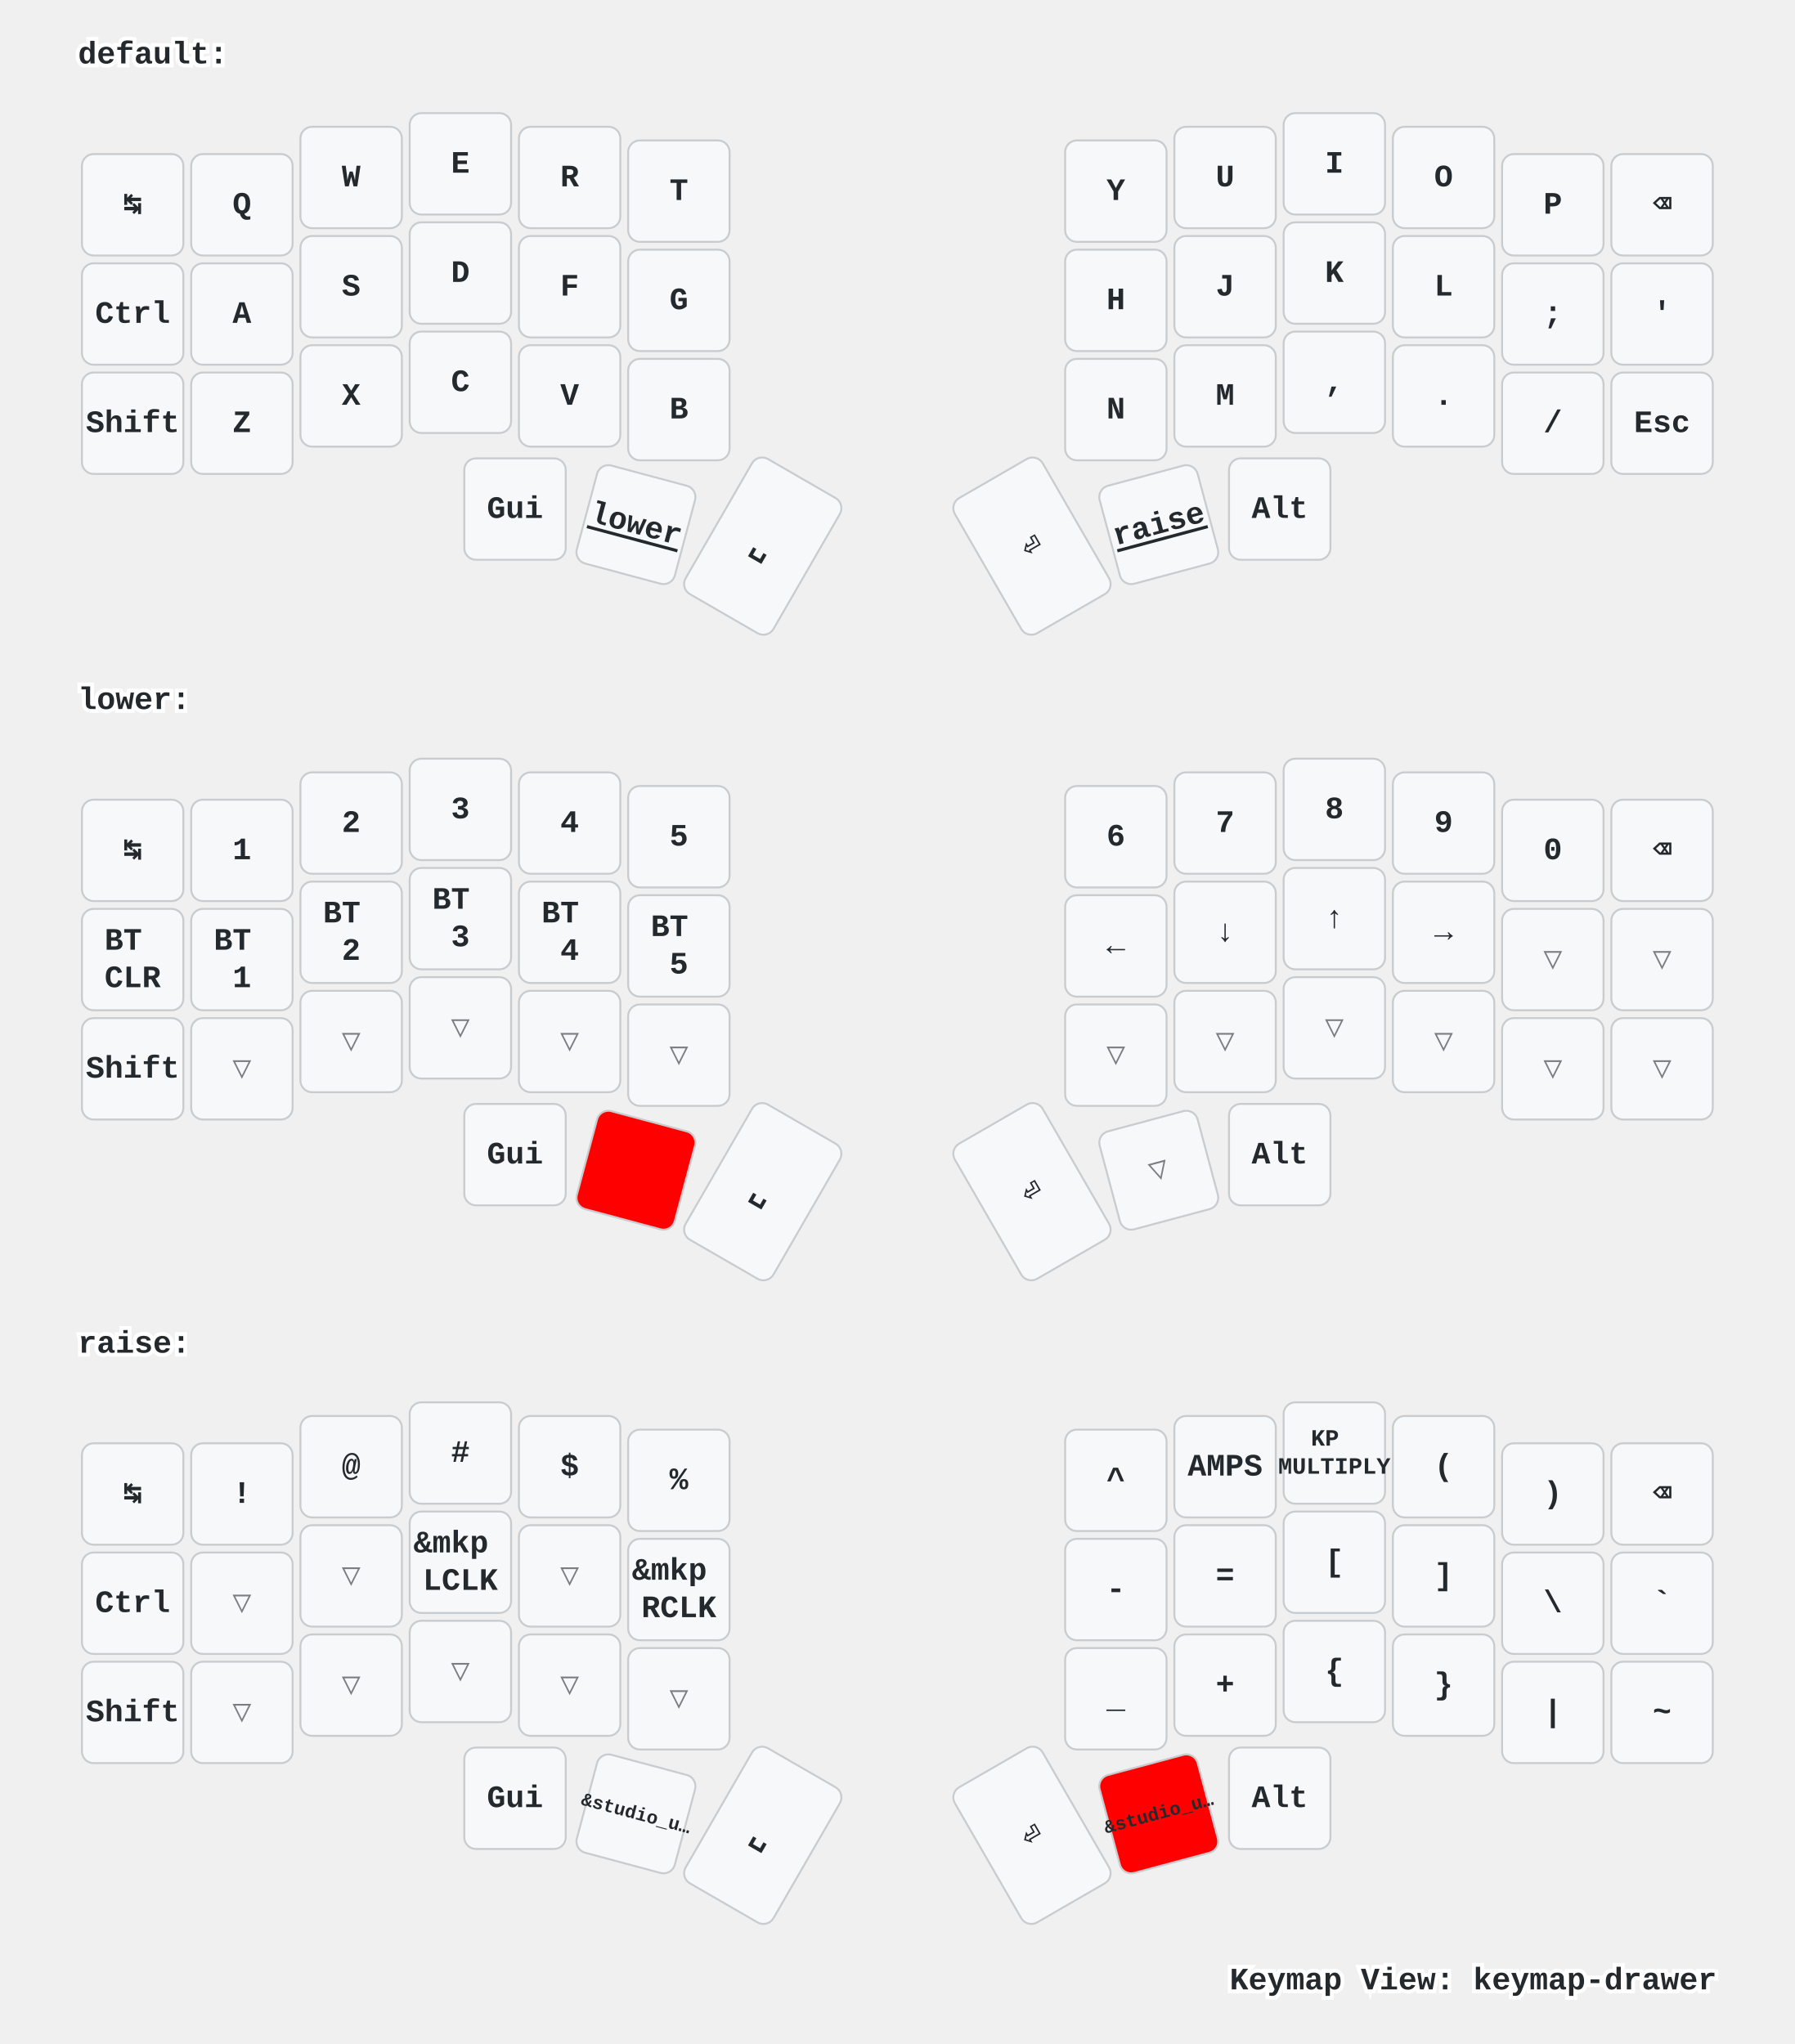
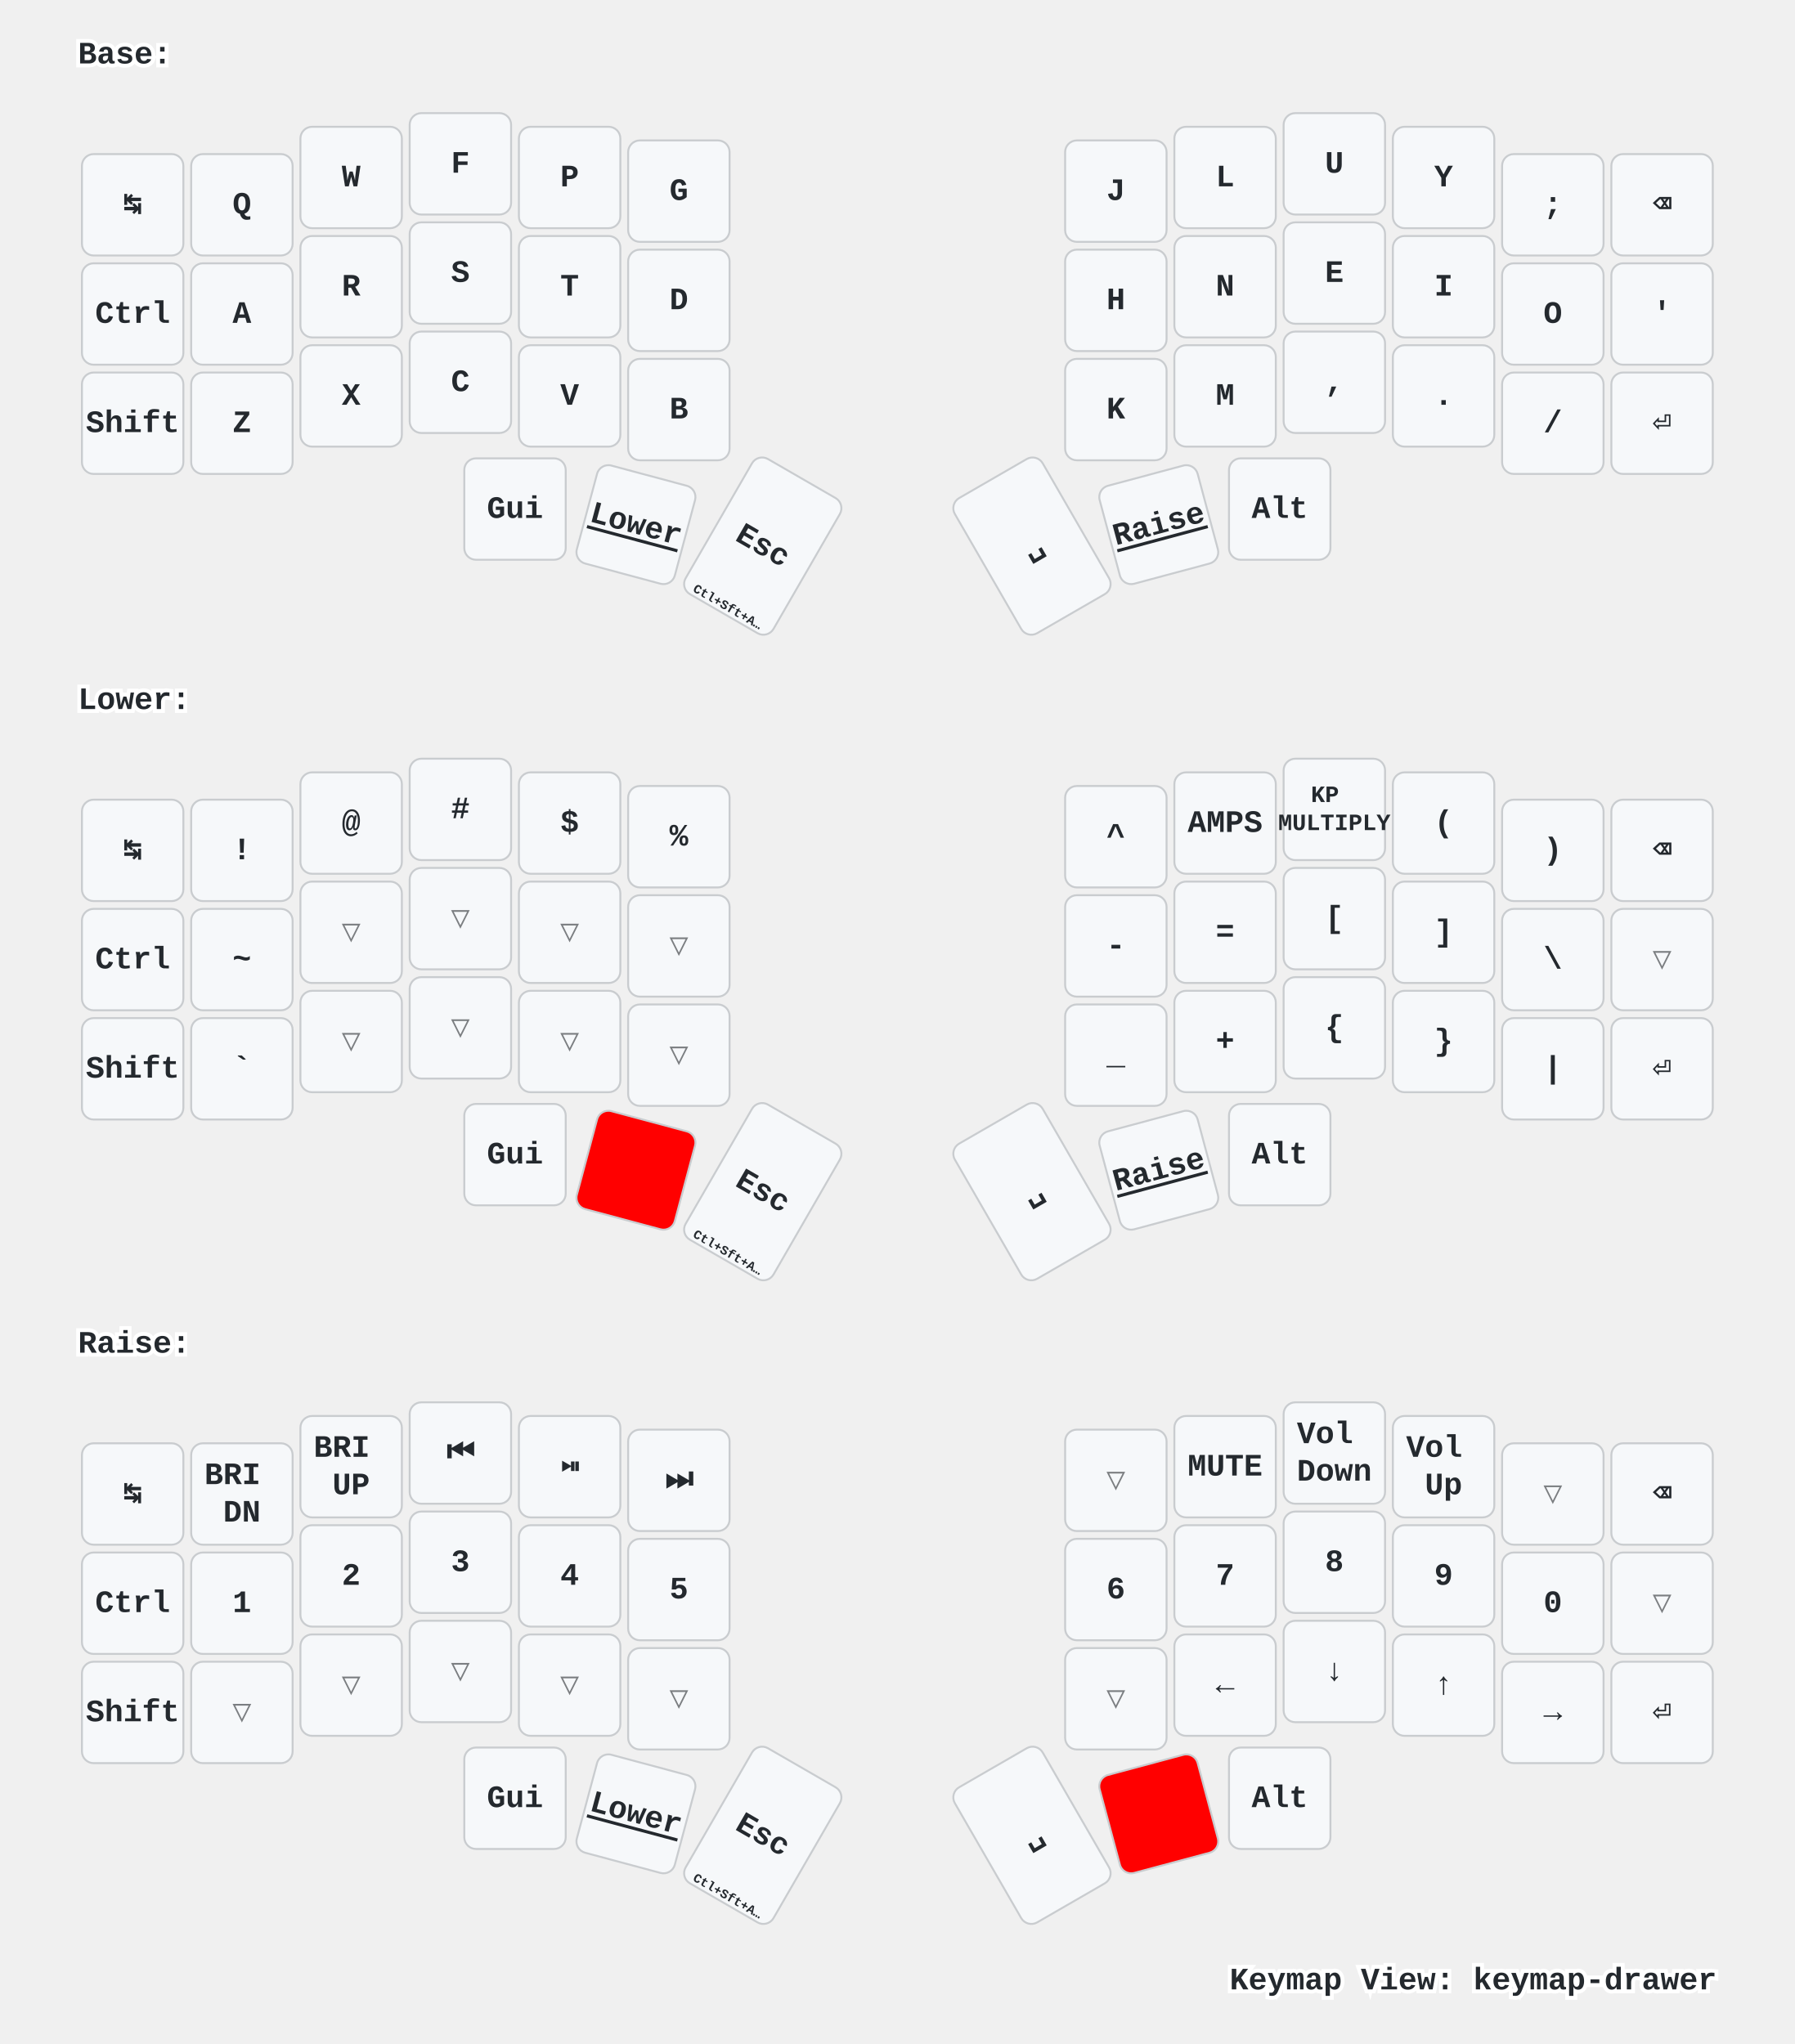
<svg xmlns="http://www.w3.org/2000/svg" width="920" height="1048" viewBox="0 0 920 1048" class="keymap">
  <style>/* inherit to force styles through use tags */
svg path {
    fill: inherit;
}

/* font and background color specifications */
svg.keymap {
    font-family: SFMono-Regular,Consolas,Liberation Mono,Menlo,monospace;
    font-size: 14px;
    font-kerning: normal;
    text-rendering: optimizeLegibility;
    fill: #24292e;
}

/* default key styling */
rect.key {
    fill: #f6f8fa;
}

rect.key, rect.combo {
    stroke: #c9cccf;
    stroke-width: 1;
}

/* default key side styling, only used is draw_key_sides is set */
rect.side {
    filter: brightness(90%);
}

/* color accent for combo boxes */
rect.combo, rect.combo-separate {
    fill: #cdf;
}

/* color accent for held keys */
rect.held, rect.combo.held {
    fill: #fdd;
}

/* color accent for ghost (optional) keys */
rect.ghost, rect.combo.ghost {
    stroke-dasharray: 4, 4;
    stroke-width: 2;
}

text {
    text-anchor: middle;
    dominant-baseline: middle;
}

/* styling for layer labels */
text.label {
    font-weight: bold;
    text-anchor: start;
    stroke: white;
    stroke-width: 4;
    paint-order: stroke;
}

/* styling for optional footer */
text.footer {
    text-anchor: end;
    dominant-baseline: auto;
    stroke: white;
    stroke-width: 4;
    paint-order: stroke;
}

/* styling for combo tap, and key hold/shifted label text */
text.combo, text.hold, text.shifted {
    font-size: 11px;
}

text.hold {
    text-anchor: middle;
    dominant-baseline: auto;
}

text.shifted {
    text-anchor: middle;
    dominant-baseline: hanging;
}

text.layer-activator {
    text-decoration: underline;
}

/* styling for hold/shifted label text in combo box */
text.combo.hold, text.combo.shifted {
    font-size: 8px;
}

/* lighter symbol for transparent keys */
text.trans {
    fill: #7b7e81;
}

/* styling for combo dendrons */
path.combo {
    stroke-width: 1;
    stroke: gray;
    fill: none;
}

/* Start Tabler Icons Cleanup */
/* cannot use height/width with glyphs */
.icon-tabler &gt; path {
    fill: inherit;
    stroke: inherit;
    stroke-width: 2;
}
/* hide tabler's default box */
.icon-tabler &gt; path[stroke="none"][fill="none"] {
    visibility: hidden;
}
/* End Tabler Icons Cleanup */

/* For default sytles, see https://github.com/caksoylar/keymap-drawer/blob/main/keymap_drawer/config.py#L85 */

svg.keymap {
  font-family: Ubuntu Mono, Inconsolata, Consolas, Liberation Mono, Menlo, monospace;
  font-size: 16px;
  font-weight: bold;
  text-rendering: optimizeLegibility;
}

/* Color accent for held keys
red = #f00
green = #0f0
blue = #00f
yellow = #ff0
cyan = #0ff
magenta = #f0f
white = #fff
black = #000
grey = #888
light grey = #ccc
#ffc
*/
rect.held, rect.combo.held {
    fill: #f00;
}

/* Technique borrowed and extended from https://github.com/englmaxi/zmk-config/blob/master/keymap-drawer/config.yaml */
.sym_sub_text.tap {
  translate: -5px 2px;
  font-size: 20px;
}
.sym_sub_text.shifted {
  translate: 10px 13px;
  font-size: 10px;
  opacity: 1.0;
}
.combo.sym_sub_text.tap {
  translate: -1px 1px;
}
.combo.sym_sub_text.shifted {
  translate: 7px 5px;
  font-size: 10px;
  opacity: 1.0;
}

/* Toggle */
.toggle.shifted {
  translate: -10px 12px;
}

.toggle.hold {
  translate: 13px -23px;
}

/* Variant for tap-dances */
.tap_dance.tap {
  translate: -7px 0px;
  font-size: 12px;
}
.tap_dance.shifted {
  translate: 7px 17px;
  font-size: 12px;
  opacity: 1.0;
}

/* Variant for symbol next to symbol */
.sym_by_sym.tap {
  translate: -6px 0px;
}
.sym_by_sym.shifted {
  translate: 10px 12px;
  opacity: 1.0;
}

.combo.sym_by_sym.tap {
  translate: -35px 0px;
}
.combo.sym_by_sym.shifted {
  translate: 35px 20px;
  opacity: 1.0;
}

.combo.sym_by_sym.hold {
  visibility: hidden;
}

/* hide hold box for combo sym_by_sym */
.combo.sym_by_sym.hold &gt; path[stroke="none"][fill="none"] {
  visibility: hidden;
}
</style>
-   <g transform="translate(40, 0)" class="layer-default">
-     <text x="0" y="28" class="label" id="default">default:</text>
+   <g transform="translate(40, 0)" class="layer-Base">
+     <text x="0" y="28" class="label" id="Base">Base:</text>
    <g transform="translate(0, 56)">
      <g transform="translate(28, 49)" class="key keypos-0">
        <rect rx="6" ry="6" x="-26" y="-26" width="52" height="52" class="key" />
        <text x="0" y="0" class="key tap">↹</text>
      </g>
      <g transform="translate(84, 49)" class="key keypos-1">
        <rect rx="6" ry="6" x="-26" y="-26" width="52" height="52" class="key" />
        <text x="0" y="0" class="key tap">Q</text>
      </g>
      <g transform="translate(140, 35)" class="key keypos-2">
        <rect rx="6" ry="6" x="-26" y="-26" width="52" height="52" class="key" />
        <text x="0" y="0" class="key tap">W</text>
      </g>
      <g transform="translate(196, 28)" class="key keypos-3">
        <rect rx="6" ry="6" x="-26" y="-26" width="52" height="52" class="key" />
+         <text x="0" y="0" class="key tap">F</text>
+       </g>
+       <g transform="translate(252, 35)" class="key keypos-4">
+         <rect rx="6" ry="6" x="-26" y="-26" width="52" height="52" class="key" />
+         <text x="0" y="0" class="key tap">P</text>
+       </g>
+       <g transform="translate(308, 42)" class="key keypos-5">
+         <rect rx="6" ry="6" x="-26" y="-26" width="52" height="52" class="key" />
+         <text x="0" y="0" class="key tap">G</text>
+       </g>
+       <g transform="translate(532, 42)" class="key keypos-6">
+         <rect rx="6" ry="6" x="-26" y="-26" width="52" height="52" class="key" />
+         <text x="0" y="0" class="key tap">J</text>
+       </g>
+       <g transform="translate(588, 35)" class="key keypos-7">
+         <rect rx="6" ry="6" x="-26" y="-26" width="52" height="52" class="key" />
+         <text x="0" y="0" class="key tap">L</text>
+       </g>
+       <g transform="translate(644, 28)" class="key keypos-8">
+         <rect rx="6" ry="6" x="-26" y="-26" width="52" height="52" class="key" />
+         <text x="0" y="0" class="key tap">U</text>
+       </g>
+       <g transform="translate(700, 35)" class="key keypos-9">
+         <rect rx="6" ry="6" x="-26" y="-26" width="52" height="52" class="key" />
+         <text x="0" y="0" class="key tap">Y</text>
+       </g>
+       <g transform="translate(756, 49)" class="key keypos-10">
+         <rect rx="6" ry="6" x="-26" y="-26" width="52" height="52" class="key" />
+         <text x="0" y="0" class="key tap">;</text>
+       </g>
+       <g transform="translate(812, 49)" class="key keypos-11">
+         <rect rx="6" ry="6" x="-26" y="-26" width="52" height="52" class="key" />
+         <text x="0" y="0" class="key tap">⌫</text>
+       </g>
+       <g transform="translate(28, 105)" class="key keypos-12">
+         <rect rx="6" ry="6" x="-26" y="-26" width="52" height="52" class="key" />
+         <text x="0" y="0" class="key tap">Ctrl</text>
+       </g>
+       <g transform="translate(84, 105)" class="key keypos-13">
+         <rect rx="6" ry="6" x="-26" y="-26" width="52" height="52" class="key" />
+         <text x="0" y="0" class="key tap">A</text>
+       </g>
+       <g transform="translate(140, 91)" class="key keypos-14">
+         <rect rx="6" ry="6" x="-26" y="-26" width="52" height="52" class="key" />
+         <text x="0" y="0" class="key tap">R</text>
+       </g>
+       <g transform="translate(196, 84)" class="key keypos-15">
+         <rect rx="6" ry="6" x="-26" y="-26" width="52" height="52" class="key" />
+         <text x="0" y="0" class="key tap">S</text>
+       </g>
+       <g transform="translate(252, 91)" class="key keypos-16">
+         <rect rx="6" ry="6" x="-26" y="-26" width="52" height="52" class="key" />
+         <text x="0" y="0" class="key tap">T</text>
+       </g>
+       <g transform="translate(308, 98)" class="key keypos-17">
+         <rect rx="6" ry="6" x="-26" y="-26" width="52" height="52" class="key" />
+         <text x="0" y="0" class="key tap">D</text>
+       </g>
+       <g transform="translate(532, 98)" class="key keypos-18">
+         <rect rx="6" ry="6" x="-26" y="-26" width="52" height="52" class="key" />
+         <text x="0" y="0" class="key tap">H</text>
+       </g>
+       <g transform="translate(588, 91)" class="key keypos-19">
+         <rect rx="6" ry="6" x="-26" y="-26" width="52" height="52" class="key" />
+         <text x="0" y="0" class="key tap">N</text>
+       </g>
+       <g transform="translate(644, 84)" class="key keypos-20">
+         <rect rx="6" ry="6" x="-26" y="-26" width="52" height="52" class="key" />
        <text x="0" y="0" class="key tap">E</text>
      </g>
-       <g transform="translate(252, 35)" class="key keypos-4">
-         <rect rx="6" ry="6" x="-26" y="-26" width="52" height="52" class="key" />
-         <text x="0" y="0" class="key tap">R</text>
-       </g>
-       <g transform="translate(308, 42)" class="key keypos-5">
-         <rect rx="6" ry="6" x="-26" y="-26" width="52" height="52" class="key" />
-         <text x="0" y="0" class="key tap">T</text>
-       </g>
-       <g transform="translate(532, 42)" class="key keypos-6">
-         <rect rx="6" ry="6" x="-26" y="-26" width="52" height="52" class="key" />
-         <text x="0" y="0" class="key tap">Y</text>
-       </g>
-       <g transform="translate(588, 35)" class="key keypos-7">
-         <rect rx="6" ry="6" x="-26" y="-26" width="52" height="52" class="key" />
-         <text x="0" y="0" class="key tap">U</text>
-       </g>
-       <g transform="translate(644, 28)" class="key keypos-8">
+       <g transform="translate(700, 91)" class="key keypos-21">
        <rect rx="6" ry="6" x="-26" y="-26" width="52" height="52" class="key" />
        <text x="0" y="0" class="key tap">I</text>
      </g>
-       <g transform="translate(700, 35)" class="key keypos-9">
+       <g transform="translate(756, 105)" class="key keypos-22">
        <rect rx="6" ry="6" x="-26" y="-26" width="52" height="52" class="key" />
        <text x="0" y="0" class="key tap">O</text>
      </g>
-       <g transform="translate(756, 49)" class="key keypos-10">
-         <rect rx="6" ry="6" x="-26" y="-26" width="52" height="52" class="key" />
-         <text x="0" y="0" class="key tap">P</text>
-       </g>
-       <g transform="translate(812, 49)" class="key keypos-11">
-         <rect rx="6" ry="6" x="-26" y="-26" width="52" height="52" class="key" />
-         <text x="0" y="0" class="key tap">⌫</text>
-       </g>
-       <g transform="translate(28, 105)" class="key keypos-12">
-         <rect rx="6" ry="6" x="-26" y="-26" width="52" height="52" class="key" />
-         <text x="0" y="0" class="key tap">Ctrl</text>
-       </g>
-       <g transform="translate(84, 105)" class="key keypos-13">
-         <rect rx="6" ry="6" x="-26" y="-26" width="52" height="52" class="key" />
-         <text x="0" y="0" class="key tap">A</text>
-       </g>
-       <g transform="translate(140, 91)" class="key keypos-14">
-         <rect rx="6" ry="6" x="-26" y="-26" width="52" height="52" class="key" />
-         <text x="0" y="0" class="key tap">S</text>
-       </g>
-       <g transform="translate(196, 84)" class="key keypos-15">
-         <rect rx="6" ry="6" x="-26" y="-26" width="52" height="52" class="key" />
-         <text x="0" y="0" class="key tap">D</text>
-       </g>
-       <g transform="translate(252, 91)" class="key keypos-16">
-         <rect rx="6" ry="6" x="-26" y="-26" width="52" height="52" class="key" />
-         <text x="0" y="0" class="key tap">F</text>
-       </g>
-       <g transform="translate(308, 98)" class="key keypos-17">
-         <rect rx="6" ry="6" x="-26" y="-26" width="52" height="52" class="key" />
-         <text x="0" y="0" class="key tap">G</text>
-       </g>
-       <g transform="translate(532, 98)" class="key keypos-18">
-         <rect rx="6" ry="6" x="-26" y="-26" width="52" height="52" class="key" />
-         <text x="0" y="0" class="key tap">H</text>
-       </g>
-       <g transform="translate(588, 91)" class="key keypos-19">
-         <rect rx="6" ry="6" x="-26" y="-26" width="52" height="52" class="key" />
-         <text x="0" y="0" class="key tap">J</text>
-       </g>
-       <g transform="translate(644, 84)" class="key keypos-20">
+       <g transform="translate(812, 105)" class="key keypos-23">
+         <rect rx="6" ry="6" x="-26" y="-26" width="52" height="52" class="key" />
+         <text x="0" y="0" class="key tap">'</text>
+       </g>
+       <g transform="translate(28, 161)" class="key keypos-24">
+         <rect rx="6" ry="6" x="-26" y="-26" width="52" height="52" class="key" />
+         <text x="0" y="0" class="key tap">Shift</text>
+       </g>
+       <g transform="translate(84, 161)" class="key keypos-25">
+         <rect rx="6" ry="6" x="-26" y="-26" width="52" height="52" class="key" />
+         <text x="0" y="0" class="key tap">Z</text>
+       </g>
+       <g transform="translate(140, 147)" class="key keypos-26">
+         <rect rx="6" ry="6" x="-26" y="-26" width="52" height="52" class="key" />
+         <text x="0" y="0" class="key tap">X</text>
+       </g>
+       <g transform="translate(196, 140)" class="key keypos-27">
+         <rect rx="6" ry="6" x="-26" y="-26" width="52" height="52" class="key" />
+         <text x="0" y="0" class="key tap">C</text>
+       </g>
+       <g transform="translate(252, 147)" class="key keypos-28">
+         <rect rx="6" ry="6" x="-26" y="-26" width="52" height="52" class="key" />
+         <text x="0" y="0" class="key tap">V</text>
+       </g>
+       <g transform="translate(308, 154)" class="key keypos-29">
+         <rect rx="6" ry="6" x="-26" y="-26" width="52" height="52" class="key" />
+         <text x="0" y="0" class="key tap">B</text>
+       </g>
+       <g transform="translate(532, 154)" class="key keypos-30">
        <rect rx="6" ry="6" x="-26" y="-26" width="52" height="52" class="key" />
        <text x="0" y="0" class="key tap">K</text>
      </g>
-       <g transform="translate(700, 91)" class="key keypos-21">
-         <rect rx="6" ry="6" x="-26" y="-26" width="52" height="52" class="key" />
-         <text x="0" y="0" class="key tap">L</text>
-       </g>
-       <g transform="translate(756, 105)" class="key keypos-22">
-         <rect rx="6" ry="6" x="-26" y="-26" width="52" height="52" class="key" />
-         <text x="0" y="0" class="key tap">;</text>
-       </g>
-       <g transform="translate(812, 105)" class="key keypos-23">
-         <rect rx="6" ry="6" x="-26" y="-26" width="52" height="52" class="key" />
-         <text x="0" y="0" class="key tap">'</text>
-       </g>
-       <g transform="translate(28, 161)" class="key keypos-24">
-         <rect rx="6" ry="6" x="-26" y="-26" width="52" height="52" class="key" />
-         <text x="0" y="0" class="key tap">Shift</text>
-       </g>
-       <g transform="translate(84, 161)" class="key keypos-25">
-         <rect rx="6" ry="6" x="-26" y="-26" width="52" height="52" class="key" />
-         <text x="0" y="0" class="key tap">Z</text>
-       </g>
-       <g transform="translate(140, 147)" class="key keypos-26">
-         <rect rx="6" ry="6" x="-26" y="-26" width="52" height="52" class="key" />
-         <text x="0" y="0" class="key tap">X</text>
-       </g>
-       <g transform="translate(196, 140)" class="key keypos-27">
-         <rect rx="6" ry="6" x="-26" y="-26" width="52" height="52" class="key" />
-         <text x="0" y="0" class="key tap">C</text>
-       </g>
-       <g transform="translate(252, 147)" class="key keypos-28">
-         <rect rx="6" ry="6" x="-26" y="-26" width="52" height="52" class="key" />
-         <text x="0" y="0" class="key tap">V</text>
-       </g>
-       <g transform="translate(308, 154)" class="key keypos-29">
-         <rect rx="6" ry="6" x="-26" y="-26" width="52" height="52" class="key" />
-         <text x="0" y="0" class="key tap">B</text>
-       </g>
-       <g transform="translate(532, 154)" class="key keypos-30">
-         <rect rx="6" ry="6" x="-26" y="-26" width="52" height="52" class="key" />
-         <text x="0" y="0" class="key tap">N</text>
-       </g>
      <g transform="translate(588, 147)" class="key keypos-31">
        <rect rx="6" ry="6" x="-26" y="-26" width="52" height="52" class="key" />
        <text x="0" y="0" class="key tap">M</text>
      </g>
      <g transform="translate(644, 140)" class="key keypos-32">
        <rect rx="6" ry="6" x="-26" y="-26" width="52" height="52" class="key" />
        <text x="0" y="0" class="key tap">,</text>
      </g>
      <g transform="translate(700, 147)" class="key keypos-33">
        <rect rx="6" ry="6" x="-26" y="-26" width="52" height="52" class="key" />
        <text x="0" y="0" class="key tap">.</text>
      </g>
      <g transform="translate(756, 161)" class="key keypos-34">
        <rect rx="6" ry="6" x="-26" y="-26" width="52" height="52" class="key" />
        <text x="0" y="0" class="key tap">/</text>
      </g>
      <g transform="translate(812, 161)" class="key keypos-35">
        <rect rx="6" ry="6" x="-26" y="-26" width="52" height="52" class="key" />
-         <text x="0" y="0" class="key tap">Esc</text>
+         <text x="0" y="0" class="key tap">⏎</text>
      </g>
      <g transform="translate(224, 205)" class="key keypos-36">
        <rect rx="6" ry="6" x="-26" y="-26" width="52" height="52" class="key" />
        <text x="0" y="0" class="key tap">Gui</text>
      </g>
      <g transform="translate(286, 213) rotate(15.0)" class="key keypos-37">
        <rect rx="6" ry="6" x="-26" y="-26" width="52" height="52" class="key" />
-         <a href="#lower">
-           <text x="0" y="0" class="key tap layer-activator">lower</text>
+         <a href="#Lower">
+           <text x="0" y="0" class="key tap layer-activator">Lower</text>
        </a>
      </g>
      <g transform="translate(351, 224) rotate(30.0)" class="key keypos-38">
        <rect rx="6" ry="6" x="-26" y="-40" width="52" height="80" class="key" />
-         <text x="0" y="0" class="key tap">␣</text>
+         <text x="0" y="0" class="key tap">Esc</text>
+         <text x="0" y="38" class="key hold">
+           <tspan style="font-size: 60%">Ctl+Sft+A…</tspan>
+         </text>
      </g>
      <g transform="translate(489, 224) rotate(-30.0)" class="key keypos-39">
        <rect rx="6" ry="6" x="-26" y="-40" width="52" height="80" class="key" />
-         <text x="0" y="0" class="key tap">⏎</text>
+         <text x="0" y="0" class="key tap">␣</text>
      </g>
      <g transform="translate(554, 213) rotate(-15.0)" class="key keypos-40">
        <rect rx="6" ry="6" x="-26" y="-26" width="52" height="52" class="key" />
-         <a href="#raise">
-           <text x="0" y="0" class="key tap layer-activator">raise</text>
+         <a href="#Raise">
+           <text x="0" y="0" class="key tap layer-activator">Raise</text>
        </a>
      </g>
      <g transform="translate(616, 205)" class="key keypos-41">
        <rect rx="6" ry="6" x="-26" y="-26" width="52" height="52" class="key" />
        <text x="0" y="0" class="key tap">Alt</text>
      </g>
    </g>
  </g>
-   <g transform="translate(40, 331)" class="layer-lower">
-     <text x="0" y="28" class="label" id="lower">lower:</text>
-     <g transform="translate(0, 56)">
-       <g transform="translate(28, 49)" class="key keypos-0">
-         <rect rx="6" ry="6" x="-26" y="-26" width="52" height="52" class="key" />
-         <text x="0" y="0" class="key tap">↹</text>
-       </g>
-       <g transform="translate(84, 49)" class="key keypos-1">
-         <rect rx="6" ry="6" x="-26" y="-26" width="52" height="52" class="key" />
-         <text x="0" y="0" class="key tap">1</text>
-       </g>
-       <g transform="translate(140, 35)" class="key keypos-2">
-         <rect rx="6" ry="6" x="-26" y="-26" width="52" height="52" class="key" />
-         <text x="0" y="0" class="key tap">2</text>
-       </g>
-       <g transform="translate(196, 28)" class="key keypos-3">
-         <rect rx="6" ry="6" x="-26" y="-26" width="52" height="52" class="key" />
-         <text x="0" y="0" class="key tap">3</text>
-       </g>
-       <g transform="translate(252, 35)" class="key keypos-4">
-         <rect rx="6" ry="6" x="-26" y="-26" width="52" height="52" class="key" />
-         <text x="0" y="0" class="key tap">4</text>
-       </g>
-       <g transform="translate(308, 42)" class="key keypos-5">
-         <rect rx="6" ry="6" x="-26" y="-26" width="52" height="52" class="key" />
-         <text x="0" y="0" class="key tap">5</text>
-       </g>
-       <g transform="translate(532, 42)" class="key keypos-6">
-         <rect rx="6" ry="6" x="-26" y="-26" width="52" height="52" class="key" />
-         <text x="0" y="0" class="key tap">6</text>
-       </g>
-       <g transform="translate(588, 35)" class="key keypos-7">
-         <rect rx="6" ry="6" x="-26" y="-26" width="52" height="52" class="key" />
-         <text x="0" y="0" class="key tap">7</text>
-       </g>
-       <g transform="translate(644, 28)" class="key keypos-8">
-         <rect rx="6" ry="6" x="-26" y="-26" width="52" height="52" class="key" />
-         <text x="0" y="0" class="key tap">8</text>
-       </g>
-       <g transform="translate(700, 35)" class="key keypos-9">
-         <rect rx="6" ry="6" x="-26" y="-26" width="52" height="52" class="key" />
-         <text x="0" y="0" class="key tap">9</text>
-       </g>
-       <g transform="translate(756, 49)" class="key keypos-10">
-         <rect rx="6" ry="6" x="-26" y="-26" width="52" height="52" class="key" />
-         <text x="0" y="0" class="key tap">0</text>
-       </g>
-       <g transform="translate(812, 49)" class="key keypos-11">
-         <rect rx="6" ry="6" x="-26" y="-26" width="52" height="52" class="key" />
-         <text x="0" y="0" class="key tap">⌫</text>
-       </g>
-       <g transform="translate(28, 105)" class="key keypos-12">
-         <rect rx="6" ry="6" x="-26" y="-26" width="52" height="52" class="key" />
-         <text x="0" y="0" class="key tap">
-           <tspan x="0" dy="-0.6em">BT</tspan>
-           <tspan x="0" dy="1.2em">CLR</tspan>
-         </text>
-       </g>
-       <g transform="translate(84, 105)" class="key keypos-13">
-         <rect rx="6" ry="6" x="-26" y="-26" width="52" height="52" class="key" />
-         <text x="0" y="0" class="key tap">
-           <tspan x="0" dy="-0.6em">BT</tspan>
-           <tspan x="0" dy="1.2em">1</tspan>
-         </text>
-       </g>
-       <g transform="translate(140, 91)" class="key keypos-14">
-         <rect rx="6" ry="6" x="-26" y="-26" width="52" height="52" class="key" />
-         <text x="0" y="0" class="key tap">
-           <tspan x="0" dy="-0.6em">BT</tspan>
-           <tspan x="0" dy="1.2em">2</tspan>
-         </text>
-       </g>
-       <g transform="translate(196, 84)" class="key keypos-15">
-         <rect rx="6" ry="6" x="-26" y="-26" width="52" height="52" class="key" />
-         <text x="0" y="0" class="key tap">
-           <tspan x="0" dy="-0.6em">BT</tspan>
-           <tspan x="0" dy="1.2em">3</tspan>
-         </text>
-       </g>
-       <g transform="translate(252, 91)" class="key keypos-16">
-         <rect rx="6" ry="6" x="-26" y="-26" width="52" height="52" class="key" />
-         <text x="0" y="0" class="key tap">
-           <tspan x="0" dy="-0.6em">BT</tspan>
-           <tspan x="0" dy="1.2em">4</tspan>
-         </text>
-       </g>
-       <g transform="translate(308, 98)" class="key keypos-17">
-         <rect rx="6" ry="6" x="-26" y="-26" width="52" height="52" class="key" />
-         <text x="0" y="0" class="key tap">
-           <tspan x="0" dy="-0.6em">BT</tspan>
-           <tspan x="0" dy="1.2em">5</tspan>
-         </text>
-       </g>
-       <g transform="translate(532, 98)" class="key keypos-18">
-         <rect rx="6" ry="6" x="-26" y="-26" width="52" height="52" class="key" />
-         <text x="0" y="0" class="key tap">←</text>
-       </g>
-       <g transform="translate(588, 91)" class="key keypos-19">
-         <rect rx="6" ry="6" x="-26" y="-26" width="52" height="52" class="key" />
-         <text x="0" y="0" class="key tap">↓</text>
-       </g>
-       <g transform="translate(644, 84)" class="key keypos-20">
-         <rect rx="6" ry="6" x="-26" y="-26" width="52" height="52" class="key" />
-         <text x="0" y="0" class="key tap">↑</text>
-       </g>
-       <g transform="translate(700, 91)" class="key keypos-21">
-         <rect rx="6" ry="6" x="-26" y="-26" width="52" height="52" class="key" />
-         <text x="0" y="0" class="key tap">→</text>
-       </g>
-       <g transform="translate(756, 105)" class="key trans keypos-22">
-         <rect rx="6" ry="6" x="-26" y="-26" width="52" height="52" class="key trans" />
-         <text x="0" y="0" class="key trans tap">▽</text>
-       </g>
-       <g transform="translate(812, 105)" class="key trans keypos-23">
-         <rect rx="6" ry="6" x="-26" y="-26" width="52" height="52" class="key trans" />
-         <text x="0" y="0" class="key trans tap">▽</text>
-       </g>
-       <g transform="translate(28, 161)" class="key keypos-24">
-         <rect rx="6" ry="6" x="-26" y="-26" width="52" height="52" class="key" />
-         <text x="0" y="0" class="key tap">Shift</text>
-       </g>
-       <g transform="translate(84, 161)" class="key trans keypos-25">
-         <rect rx="6" ry="6" x="-26" y="-26" width="52" height="52" class="key trans" />
-         <text x="0" y="0" class="key trans tap">▽</text>
-       </g>
-       <g transform="translate(140, 147)" class="key trans keypos-26">
-         <rect rx="6" ry="6" x="-26" y="-26" width="52" height="52" class="key trans" />
-         <text x="0" y="0" class="key trans tap">▽</text>
-       </g>
-       <g transform="translate(196, 140)" class="key trans keypos-27">
-         <rect rx="6" ry="6" x="-26" y="-26" width="52" height="52" class="key trans" />
-         <text x="0" y="0" class="key trans tap">▽</text>
-       </g>
-       <g transform="translate(252, 147)" class="key trans keypos-28">
-         <rect rx="6" ry="6" x="-26" y="-26" width="52" height="52" class="key trans" />
-         <text x="0" y="0" class="key trans tap">▽</text>
-       </g>
-       <g transform="translate(308, 154)" class="key trans keypos-29">
-         <rect rx="6" ry="6" x="-26" y="-26" width="52" height="52" class="key trans" />
-         <text x="0" y="0" class="key trans tap">▽</text>
-       </g>
-       <g transform="translate(532, 154)" class="key trans keypos-30">
-         <rect rx="6" ry="6" x="-26" y="-26" width="52" height="52" class="key trans" />
-         <text x="0" y="0" class="key trans tap">▽</text>
-       </g>
-       <g transform="translate(588, 147)" class="key trans keypos-31">
-         <rect rx="6" ry="6" x="-26" y="-26" width="52" height="52" class="key trans" />
-         <text x="0" y="0" class="key trans tap">▽</text>
-       </g>
-       <g transform="translate(644, 140)" class="key trans keypos-32">
-         <rect rx="6" ry="6" x="-26" y="-26" width="52" height="52" class="key trans" />
-         <text x="0" y="0" class="key trans tap">▽</text>
-       </g>
-       <g transform="translate(700, 147)" class="key trans keypos-33">
-         <rect rx="6" ry="6" x="-26" y="-26" width="52" height="52" class="key trans" />
-         <text x="0" y="0" class="key trans tap">▽</text>
-       </g>
-       <g transform="translate(756, 161)" class="key trans keypos-34">
-         <rect rx="6" ry="6" x="-26" y="-26" width="52" height="52" class="key trans" />
-         <text x="0" y="0" class="key trans tap">▽</text>
-       </g>
-       <g transform="translate(812, 161)" class="key trans keypos-35">
-         <rect rx="6" ry="6" x="-26" y="-26" width="52" height="52" class="key trans" />
-         <text x="0" y="0" class="key trans tap">▽</text>
-       </g>
-       <g transform="translate(224, 205)" class="key keypos-36">
-         <rect rx="6" ry="6" x="-26" y="-26" width="52" height="52" class="key" />
-         <text x="0" y="0" class="key tap">Gui</text>
-       </g>
-       <g transform="translate(286, 213) rotate(15.0)" class="key held keypos-37">
-         <rect rx="6" ry="6" x="-26" y="-26" width="52" height="52" class="key held" />
-       </g>
-       <g transform="translate(351, 224) rotate(30.0)" class="key keypos-38">
-         <rect rx="6" ry="6" x="-26" y="-40" width="52" height="80" class="key" />
-         <text x="0" y="0" class="key tap">␣</text>
-       </g>
-       <g transform="translate(489, 224) rotate(-30.0)" class="key keypos-39">
-         <rect rx="6" ry="6" x="-26" y="-40" width="52" height="80" class="key" />
-         <text x="0" y="0" class="key tap">⏎</text>
-       </g>
-       <g transform="translate(554, 213) rotate(-15.0)" class="key trans keypos-40">
-         <rect rx="6" ry="6" x="-26" y="-26" width="52" height="52" class="key trans" />
-         <text x="0" y="0" class="key trans tap">▽</text>
-       </g>
-       <g transform="translate(616, 205)" class="key keypos-41">
-         <rect rx="6" ry="6" x="-26" y="-26" width="52" height="52" class="key" />
-         <text x="0" y="0" class="key tap">Alt</text>
-       </g>
-     </g>
-   </g>
-   <g transform="translate(40, 661)" class="layer-raise">
-     <text x="0" y="28" class="label" id="raise">raise:</text>
+   <g transform="translate(40, 331)" class="layer-Lower">
+     <text x="0" y="28" class="label" id="Lower">Lower:</text>
    <g transform="translate(0, 56)">
      <g transform="translate(28, 49)" class="key keypos-0">
        <rect rx="6" ry="6" x="-26" y="-26" width="52" height="52" class="key" />
        <text x="0" y="0" class="key tap">↹</text>
      </g>
      <g transform="translate(84, 49)" class="key keypos-1">
        <rect rx="6" ry="6" x="-26" y="-26" width="52" height="52" class="key" />
        <text x="0" y="0" class="key tap">!</text>
      </g>
      <g transform="translate(140, 35)" class="key keypos-2">
        <rect rx="6" ry="6" x="-26" y="-26" width="52" height="52" class="key" />
        <text x="0" y="0" class="key tap">@</text>
      </g>
      <g transform="translate(196, 28)" class="key keypos-3">
        <rect rx="6" ry="6" x="-26" y="-26" width="52" height="52" class="key" />
        <text x="0" y="0" class="key tap">#</text>
      </g>
      <g transform="translate(252, 35)" class="key keypos-4">
        <rect rx="6" ry="6" x="-26" y="-26" width="52" height="52" class="key" />
        <text x="0" y="0" class="key tap">$</text>
      </g>
      <g transform="translate(308, 42)" class="key keypos-5">
        <rect rx="6" ry="6" x="-26" y="-26" width="52" height="52" class="key" />
        <text x="0" y="0" class="key tap">%</text>
      </g>
      <g transform="translate(532, 42)" class="key keypos-6">
        <rect rx="6" ry="6" x="-26" y="-26" width="52" height="52" class="key" />
        <text x="0" y="0" class="key tap">^</text>
      </g>
      <g transform="translate(588, 35)" class="key keypos-7">
        <rect rx="6" ry="6" x="-26" y="-26" width="52" height="52" class="key" />
        <text x="0" y="0" class="key tap">AMPS</text>
      </g>
      <g transform="translate(644, 28)" class="key keypos-8">
        <rect rx="6" ry="6" x="-26" y="-26" width="52" height="52" class="key" />
        <text x="0" y="0" class="key tap">
          <tspan x="0" dy="-0.6em" style="font-size: 75%">KP</tspan>
          <tspan x="0" dy="1.2em" style="font-size: 75%">MULTIPLY</tspan>
        </text>
      </g>
      <g transform="translate(700, 35)" class="key keypos-9">
        <rect rx="6" ry="6" x="-26" y="-26" width="52" height="52" class="key" />
        <text x="0" y="0" class="key tap">(</text>
      </g>
      <g transform="translate(756, 49)" class="key keypos-10">
        <rect rx="6" ry="6" x="-26" y="-26" width="52" height="52" class="key" />
        <text x="0" y="0" class="key tap">)</text>
      </g>
      <g transform="translate(812, 49)" class="key keypos-11">
        <rect rx="6" ry="6" x="-26" y="-26" width="52" height="52" class="key" />
        <text x="0" y="0" class="key tap">⌫</text>
      </g>
      <g transform="translate(28, 105)" class="key keypos-12">
        <rect rx="6" ry="6" x="-26" y="-26" width="52" height="52" class="key" />
        <text x="0" y="0" class="key tap">Ctrl</text>
      </g>
-       <g transform="translate(84, 105)" class="key trans keypos-13">
-         <rect rx="6" ry="6" x="-26" y="-26" width="52" height="52" class="key trans" />
-         <text x="0" y="0" class="key trans tap">▽</text>
+       <g transform="translate(84, 105)" class="key keypos-13">
+         <rect rx="6" ry="6" x="-26" y="-26" width="52" height="52" class="key" />
+         <text x="0" y="0" class="key tap">~</text>
      </g>
      <g transform="translate(140, 91)" class="key trans keypos-14">
        <rect rx="6" ry="6" x="-26" y="-26" width="52" height="52" class="key trans" />
        <text x="0" y="0" class="key trans tap">▽</text>
      </g>
-       <g transform="translate(196, 84)" class="key keypos-15">
-         <rect rx="6" ry="6" x="-26" y="-26" width="52" height="52" class="key" />
-         <text x="0" y="0" class="key tap">
-           <tspan x="0" dy="-0.6em">&amp;mkp</tspan>
-           <tspan x="0" dy="1.2em">LCLK</tspan>
-         </text>
+       <g transform="translate(196, 84)" class="key trans keypos-15">
+         <rect rx="6" ry="6" x="-26" y="-26" width="52" height="52" class="key trans" />
+         <text x="0" y="0" class="key trans tap">▽</text>
      </g>
      <g transform="translate(252, 91)" class="key trans keypos-16">
        <rect rx="6" ry="6" x="-26" y="-26" width="52" height="52" class="key trans" />
        <text x="0" y="0" class="key trans tap">▽</text>
      </g>
-       <g transform="translate(308, 98)" class="key keypos-17">
-         <rect rx="6" ry="6" x="-26" y="-26" width="52" height="52" class="key" />
-         <text x="0" y="0" class="key tap">
-           <tspan x="0" dy="-0.6em">&amp;mkp</tspan>
-           <tspan x="0" dy="1.2em">RCLK</tspan>
-         </text>
+       <g transform="translate(308, 98)" class="key trans keypos-17">
+         <rect rx="6" ry="6" x="-26" y="-26" width="52" height="52" class="key trans" />
+         <text x="0" y="0" class="key trans tap">▽</text>
      </g>
      <g transform="translate(532, 98)" class="key keypos-18">
        <rect rx="6" ry="6" x="-26" y="-26" width="52" height="52" class="key" />
        <text x="0" y="0" class="key tap">-</text>
      </g>
      <g transform="translate(588, 91)" class="key keypos-19">
        <rect rx="6" ry="6" x="-26" y="-26" width="52" height="52" class="key" />
        <text x="0" y="0" class="key tap">=</text>
      </g>
      <g transform="translate(644, 84)" class="key keypos-20">
        <rect rx="6" ry="6" x="-26" y="-26" width="52" height="52" class="key" />
        <text x="0" y="0" class="key tap">[</text>
      </g>
      <g transform="translate(700, 91)" class="key keypos-21">
        <rect rx="6" ry="6" x="-26" y="-26" width="52" height="52" class="key" />
        <text x="0" y="0" class="key tap">]</text>
      </g>
      <g transform="translate(756, 105)" class="key keypos-22">
        <rect rx="6" ry="6" x="-26" y="-26" width="52" height="52" class="key" />
        <text x="0" y="0" class="key tap">\</text>
      </g>
-       <g transform="translate(812, 105)" class="key keypos-23">
+       <g transform="translate(812, 105)" class="key trans keypos-23">
+         <rect rx="6" ry="6" x="-26" y="-26" width="52" height="52" class="key trans" />
+         <text x="0" y="0" class="key trans tap">▽</text>
+       </g>
+       <g transform="translate(28, 161)" class="key keypos-24">
+         <rect rx="6" ry="6" x="-26" y="-26" width="52" height="52" class="key" />
+         <text x="0" y="0" class="key tap">Shift</text>
+       </g>
+       <g transform="translate(84, 161)" class="key keypos-25">
        <rect rx="6" ry="6" x="-26" y="-26" width="52" height="52" class="key" />
        <text x="0" y="0" class="key tap">`</text>
      </g>
-       <g transform="translate(28, 161)" class="key keypos-24">
-         <rect rx="6" ry="6" x="-26" y="-26" width="52" height="52" class="key" />
-         <text x="0" y="0" class="key tap">Shift</text>
-       </g>
-       <g transform="translate(84, 161)" class="key trans keypos-25">
-         <rect rx="6" ry="6" x="-26" y="-26" width="52" height="52" class="key trans" />
-         <text x="0" y="0" class="key trans tap">▽</text>
-       </g>
      <g transform="translate(140, 147)" class="key trans keypos-26">
        <rect rx="6" ry="6" x="-26" y="-26" width="52" height="52" class="key trans" />
        <text x="0" y="0" class="key trans tap">▽</text>
      </g>
      <g transform="translate(196, 140)" class="key trans keypos-27">
        <rect rx="6" ry="6" x="-26" y="-26" width="52" height="52" class="key trans" />
        <text x="0" y="0" class="key trans tap">▽</text>
      </g>
      <g transform="translate(252, 147)" class="key trans keypos-28">
        <rect rx="6" ry="6" x="-26" y="-26" width="52" height="52" class="key trans" />
        <text x="0" y="0" class="key trans tap">▽</text>
      </g>
      <g transform="translate(308, 154)" class="key trans keypos-29">
        <rect rx="6" ry="6" x="-26" y="-26" width="52" height="52" class="key trans" />
        <text x="0" y="0" class="key trans tap">▽</text>
      </g>
      <g transform="translate(532, 154)" class="key keypos-30">
        <rect rx="6" ry="6" x="-26" y="-26" width="52" height="52" class="key" />
        <text x="0" y="0" class="key tap">_</text>
      </g>
      <g transform="translate(588, 147)" class="key keypos-31">
        <rect rx="6" ry="6" x="-26" y="-26" width="52" height="52" class="key" />
        <text x="0" y="0" class="key tap">+</text>
      </g>
      <g transform="translate(644, 140)" class="key keypos-32">
        <rect rx="6" ry="6" x="-26" y="-26" width="52" height="52" class="key" />
        <text x="0" y="0" class="key tap">{</text>
      </g>
      <g transform="translate(700, 147)" class="key keypos-33">
        <rect rx="6" ry="6" x="-26" y="-26" width="52" height="52" class="key" />
        <text x="0" y="0" class="key tap">}</text>
      </g>
      <g transform="translate(756, 161)" class="key keypos-34">
        <rect rx="6" ry="6" x="-26" y="-26" width="52" height="52" class="key" />
        <text x="0" y="0" class="key tap">|</text>
      </g>
      <g transform="translate(812, 161)" class="key keypos-35">
        <rect rx="6" ry="6" x="-26" y="-26" width="52" height="52" class="key" />
-         <text x="0" y="0" class="key tap">~</text>
+         <text x="0" y="0" class="key tap">⏎</text>
      </g>
      <g transform="translate(224, 205)" class="key keypos-36">
        <rect rx="6" ry="6" x="-26" y="-26" width="52" height="52" class="key" />
        <text x="0" y="0" class="key tap">Gui</text>
      </g>
-       <g transform="translate(286, 213) rotate(15.0)" class="key keypos-37">
-         <rect rx="6" ry="6" x="-26" y="-26" width="52" height="52" class="key" />
-         <text x="0" y="0" class="key tap">
-           <tspan style="font-size: 60%">&amp;studio_u…</tspan>
-         </text>
+       <g transform="translate(286, 213) rotate(15.0)" class="key held keypos-37">
+         <rect rx="6" ry="6" x="-26" y="-26" width="52" height="52" class="key held" />
      </g>
      <g transform="translate(351, 224) rotate(30.0)" class="key keypos-38">
        <rect rx="6" ry="6" x="-26" y="-40" width="52" height="80" class="key" />
-         <text x="0" y="0" class="key tap">␣</text>
+         <text x="0" y="0" class="key tap">Esc</text>
+         <text x="0" y="38" class="key hold">
+           <tspan style="font-size: 60%">Ctl+Sft+A…</tspan>
+         </text>
      </g>
      <g transform="translate(489, 224) rotate(-30.0)" class="key keypos-39">
        <rect rx="6" ry="6" x="-26" y="-40" width="52" height="80" class="key" />
+         <text x="0" y="0" class="key tap">␣</text>
+       </g>
+       <g transform="translate(554, 213) rotate(-15.0)" class="key keypos-40">
+         <rect rx="6" ry="6" x="-26" y="-26" width="52" height="52" class="key" />
+         <a href="#Raise">
+           <text x="0" y="0" class="key tap layer-activator">Raise</text>
+         </a>
+       </g>
+       <g transform="translate(616, 205)" class="key keypos-41">
+         <rect rx="6" ry="6" x="-26" y="-26" width="52" height="52" class="key" />
+         <text x="0" y="0" class="key tap">Alt</text>
+       </g>
+     </g>
+   </g>
+   <g transform="translate(40, 661)" class="layer-Raise">
+     <text x="0" y="28" class="label" id="Raise">Raise:</text>
+     <g transform="translate(0, 56)">
+       <g transform="translate(28, 49)" class="key keypos-0">
+         <rect rx="6" ry="6" x="-26" y="-26" width="52" height="52" class="key" />
+         <text x="0" y="0" class="key tap">↹</text>
+       </g>
+       <g transform="translate(84, 49)" class="key keypos-1">
+         <rect rx="6" ry="6" x="-26" y="-26" width="52" height="52" class="key" />
+         <text x="0" y="0" class="key tap">
+           <tspan x="0" dy="-0.6em">BRI</tspan>
+           <tspan x="0" dy="1.2em">DN</tspan>
+         </text>
+       </g>
+       <g transform="translate(140, 35)" class="key keypos-2">
+         <rect rx="6" ry="6" x="-26" y="-26" width="52" height="52" class="key" />
+         <text x="0" y="0" class="key tap">
+           <tspan x="0" dy="-0.6em">BRI</tspan>
+           <tspan x="0" dy="1.2em">UP</tspan>
+         </text>
+       </g>
+       <g transform="translate(196, 28)" class="key keypos-3">
+         <rect rx="6" ry="6" x="-26" y="-26" width="52" height="52" class="key" />
+         <text x="0" y="0" class="key tap">⏮️</text>
+       </g>
+       <g transform="translate(252, 35)" class="key keypos-4">
+         <rect rx="6" ry="6" x="-26" y="-26" width="52" height="52" class="key" />
+         <text x="0" y="0" class="key tap">⏯</text>
+       </g>
+       <g transform="translate(308, 42)" class="key keypos-5">
+         <rect rx="6" ry="6" x="-26" y="-26" width="52" height="52" class="key" />
+         <text x="0" y="0" class="key tap">⏭️</text>
+       </g>
+       <g transform="translate(532, 42)" class="key trans keypos-6">
+         <rect rx="6" ry="6" x="-26" y="-26" width="52" height="52" class="key trans" />
+         <text x="0" y="0" class="key trans tap">▽</text>
+       </g>
+       <g transform="translate(588, 35)" class="key keypos-7">
+         <rect rx="6" ry="6" x="-26" y="-26" width="52" height="52" class="key" />
+         <text x="0" y="0" class="key tap">MUTE</text>
+       </g>
+       <g transform="translate(644, 28)" class="key keypos-8">
+         <rect rx="6" ry="6" x="-26" y="-26" width="52" height="52" class="key" />
+         <text x="0" y="0" class="key tap">
+           <tspan x="0" dy="-0.6em">Vol</tspan>
+           <tspan x="0" dy="1.2em">Down</tspan>
+         </text>
+       </g>
+       <g transform="translate(700, 35)" class="key keypos-9">
+         <rect rx="6" ry="6" x="-26" y="-26" width="52" height="52" class="key" />
+         <text x="0" y="0" class="key tap">
+           <tspan x="0" dy="-0.6em">Vol</tspan>
+           <tspan x="0" dy="1.2em">Up</tspan>
+         </text>
+       </g>
+       <g transform="translate(756, 49)" class="key trans keypos-10">
+         <rect rx="6" ry="6" x="-26" y="-26" width="52" height="52" class="key trans" />
+         <text x="0" y="0" class="key trans tap">▽</text>
+       </g>
+       <g transform="translate(812, 49)" class="key keypos-11">
+         <rect rx="6" ry="6" x="-26" y="-26" width="52" height="52" class="key" />
+         <text x="0" y="0" class="key tap">⌫</text>
+       </g>
+       <g transform="translate(28, 105)" class="key keypos-12">
+         <rect rx="6" ry="6" x="-26" y="-26" width="52" height="52" class="key" />
+         <text x="0" y="0" class="key tap">Ctrl</text>
+       </g>
+       <g transform="translate(84, 105)" class="key keypos-13">
+         <rect rx="6" ry="6" x="-26" y="-26" width="52" height="52" class="key" />
+         <text x="0" y="0" class="key tap">1</text>
+       </g>
+       <g transform="translate(140, 91)" class="key keypos-14">
+         <rect rx="6" ry="6" x="-26" y="-26" width="52" height="52" class="key" />
+         <text x="0" y="0" class="key tap">2</text>
+       </g>
+       <g transform="translate(196, 84)" class="key keypos-15">
+         <rect rx="6" ry="6" x="-26" y="-26" width="52" height="52" class="key" />
+         <text x="0" y="0" class="key tap">3</text>
+       </g>
+       <g transform="translate(252, 91)" class="key keypos-16">
+         <rect rx="6" ry="6" x="-26" y="-26" width="52" height="52" class="key" />
+         <text x="0" y="0" class="key tap">4</text>
+       </g>
+       <g transform="translate(308, 98)" class="key keypos-17">
+         <rect rx="6" ry="6" x="-26" y="-26" width="52" height="52" class="key" />
+         <text x="0" y="0" class="key tap">5</text>
+       </g>
+       <g transform="translate(532, 98)" class="key keypos-18">
+         <rect rx="6" ry="6" x="-26" y="-26" width="52" height="52" class="key" />
+         <text x="0" y="0" class="key tap">6</text>
+       </g>
+       <g transform="translate(588, 91)" class="key keypos-19">
+         <rect rx="6" ry="6" x="-26" y="-26" width="52" height="52" class="key" />
+         <text x="0" y="0" class="key tap">7</text>
+       </g>
+       <g transform="translate(644, 84)" class="key keypos-20">
+         <rect rx="6" ry="6" x="-26" y="-26" width="52" height="52" class="key" />
+         <text x="0" y="0" class="key tap">8</text>
+       </g>
+       <g transform="translate(700, 91)" class="key keypos-21">
+         <rect rx="6" ry="6" x="-26" y="-26" width="52" height="52" class="key" />
+         <text x="0" y="0" class="key tap">9</text>
+       </g>
+       <g transform="translate(756, 105)" class="key keypos-22">
+         <rect rx="6" ry="6" x="-26" y="-26" width="52" height="52" class="key" />
+         <text x="0" y="0" class="key tap">0</text>
+       </g>
+       <g transform="translate(812, 105)" class="key trans keypos-23">
+         <rect rx="6" ry="6" x="-26" y="-26" width="52" height="52" class="key trans" />
+         <text x="0" y="0" class="key trans tap">▽</text>
+       </g>
+       <g transform="translate(28, 161)" class="key keypos-24">
+         <rect rx="6" ry="6" x="-26" y="-26" width="52" height="52" class="key" />
+         <text x="0" y="0" class="key tap">Shift</text>
+       </g>
+       <g transform="translate(84, 161)" class="key trans keypos-25">
+         <rect rx="6" ry="6" x="-26" y="-26" width="52" height="52" class="key trans" />
+         <text x="0" y="0" class="key trans tap">▽</text>
+       </g>
+       <g transform="translate(140, 147)" class="key trans keypos-26">
+         <rect rx="6" ry="6" x="-26" y="-26" width="52" height="52" class="key trans" />
+         <text x="0" y="0" class="key trans tap">▽</text>
+       </g>
+       <g transform="translate(196, 140)" class="key trans keypos-27">
+         <rect rx="6" ry="6" x="-26" y="-26" width="52" height="52" class="key trans" />
+         <text x="0" y="0" class="key trans tap">▽</text>
+       </g>
+       <g transform="translate(252, 147)" class="key trans keypos-28">
+         <rect rx="6" ry="6" x="-26" y="-26" width="52" height="52" class="key trans" />
+         <text x="0" y="0" class="key trans tap">▽</text>
+       </g>
+       <g transform="translate(308, 154)" class="key trans keypos-29">
+         <rect rx="6" ry="6" x="-26" y="-26" width="52" height="52" class="key trans" />
+         <text x="0" y="0" class="key trans tap">▽</text>
+       </g>
+       <g transform="translate(532, 154)" class="key trans keypos-30">
+         <rect rx="6" ry="6" x="-26" y="-26" width="52" height="52" class="key trans" />
+         <text x="0" y="0" class="key trans tap">▽</text>
+       </g>
+       <g transform="translate(588, 147)" class="key keypos-31">
+         <rect rx="6" ry="6" x="-26" y="-26" width="52" height="52" class="key" />
+         <text x="0" y="0" class="key tap">←</text>
+       </g>
+       <g transform="translate(644, 140)" class="key keypos-32">
+         <rect rx="6" ry="6" x="-26" y="-26" width="52" height="52" class="key" />
+         <text x="0" y="0" class="key tap">↓</text>
+       </g>
+       <g transform="translate(700, 147)" class="key keypos-33">
+         <rect rx="6" ry="6" x="-26" y="-26" width="52" height="52" class="key" />
+         <text x="0" y="0" class="key tap">↑</text>
+       </g>
+       <g transform="translate(756, 161)" class="key keypos-34">
+         <rect rx="6" ry="6" x="-26" y="-26" width="52" height="52" class="key" />
+         <text x="0" y="0" class="key tap">→</text>
+       </g>
+       <g transform="translate(812, 161)" class="key keypos-35">
+         <rect rx="6" ry="6" x="-26" y="-26" width="52" height="52" class="key" />
        <text x="0" y="0" class="key tap">⏎</text>
+       </g>
+       <g transform="translate(224, 205)" class="key keypos-36">
+         <rect rx="6" ry="6" x="-26" y="-26" width="52" height="52" class="key" />
+         <text x="0" y="0" class="key tap">Gui</text>
+       </g>
+       <g transform="translate(286, 213) rotate(15.0)" class="key keypos-37">
+         <rect rx="6" ry="6" x="-26" y="-26" width="52" height="52" class="key" />
+         <a href="#Lower">
+           <text x="0" y="0" class="key tap layer-activator">Lower</text>
+         </a>
+       </g>
+       <g transform="translate(351, 224) rotate(30.0)" class="key keypos-38">
+         <rect rx="6" ry="6" x="-26" y="-40" width="52" height="80" class="key" />
+         <text x="0" y="0" class="key tap">Esc</text>
+         <text x="0" y="38" class="key hold">
+           <tspan style="font-size: 60%">Ctl+Sft+A…</tspan>
+         </text>
+       </g>
+       <g transform="translate(489, 224) rotate(-30.0)" class="key keypos-39">
+         <rect rx="6" ry="6" x="-26" y="-40" width="52" height="80" class="key" />
+         <text x="0" y="0" class="key tap">␣</text>
      </g>
      <g transform="translate(554, 213) rotate(-15.0)" class="key held keypos-40">
        <rect rx="6" ry="6" x="-26" y="-26" width="52" height="52" class="key held" />
-         <text x="0" y="0" class="key held tap">
-           <tspan style="font-size: 60%">&amp;studio_u…</tspan>
-         </text>
      </g>
      <g transform="translate(616, 205)" class="key keypos-41">
        <rect rx="6" ry="6" x="-26" y="-26" width="52" height="52" class="key" />
        <text x="0" y="0" class="key tap">Alt</text>
      </g>
    </g>
  </g>
  <text x="880.0" y="1020.0" class="footer">Keymap View: <a href="https://github.com/caksoylar/keymap-drawer">keymap-drawer</a>
  </text>
</svg>
